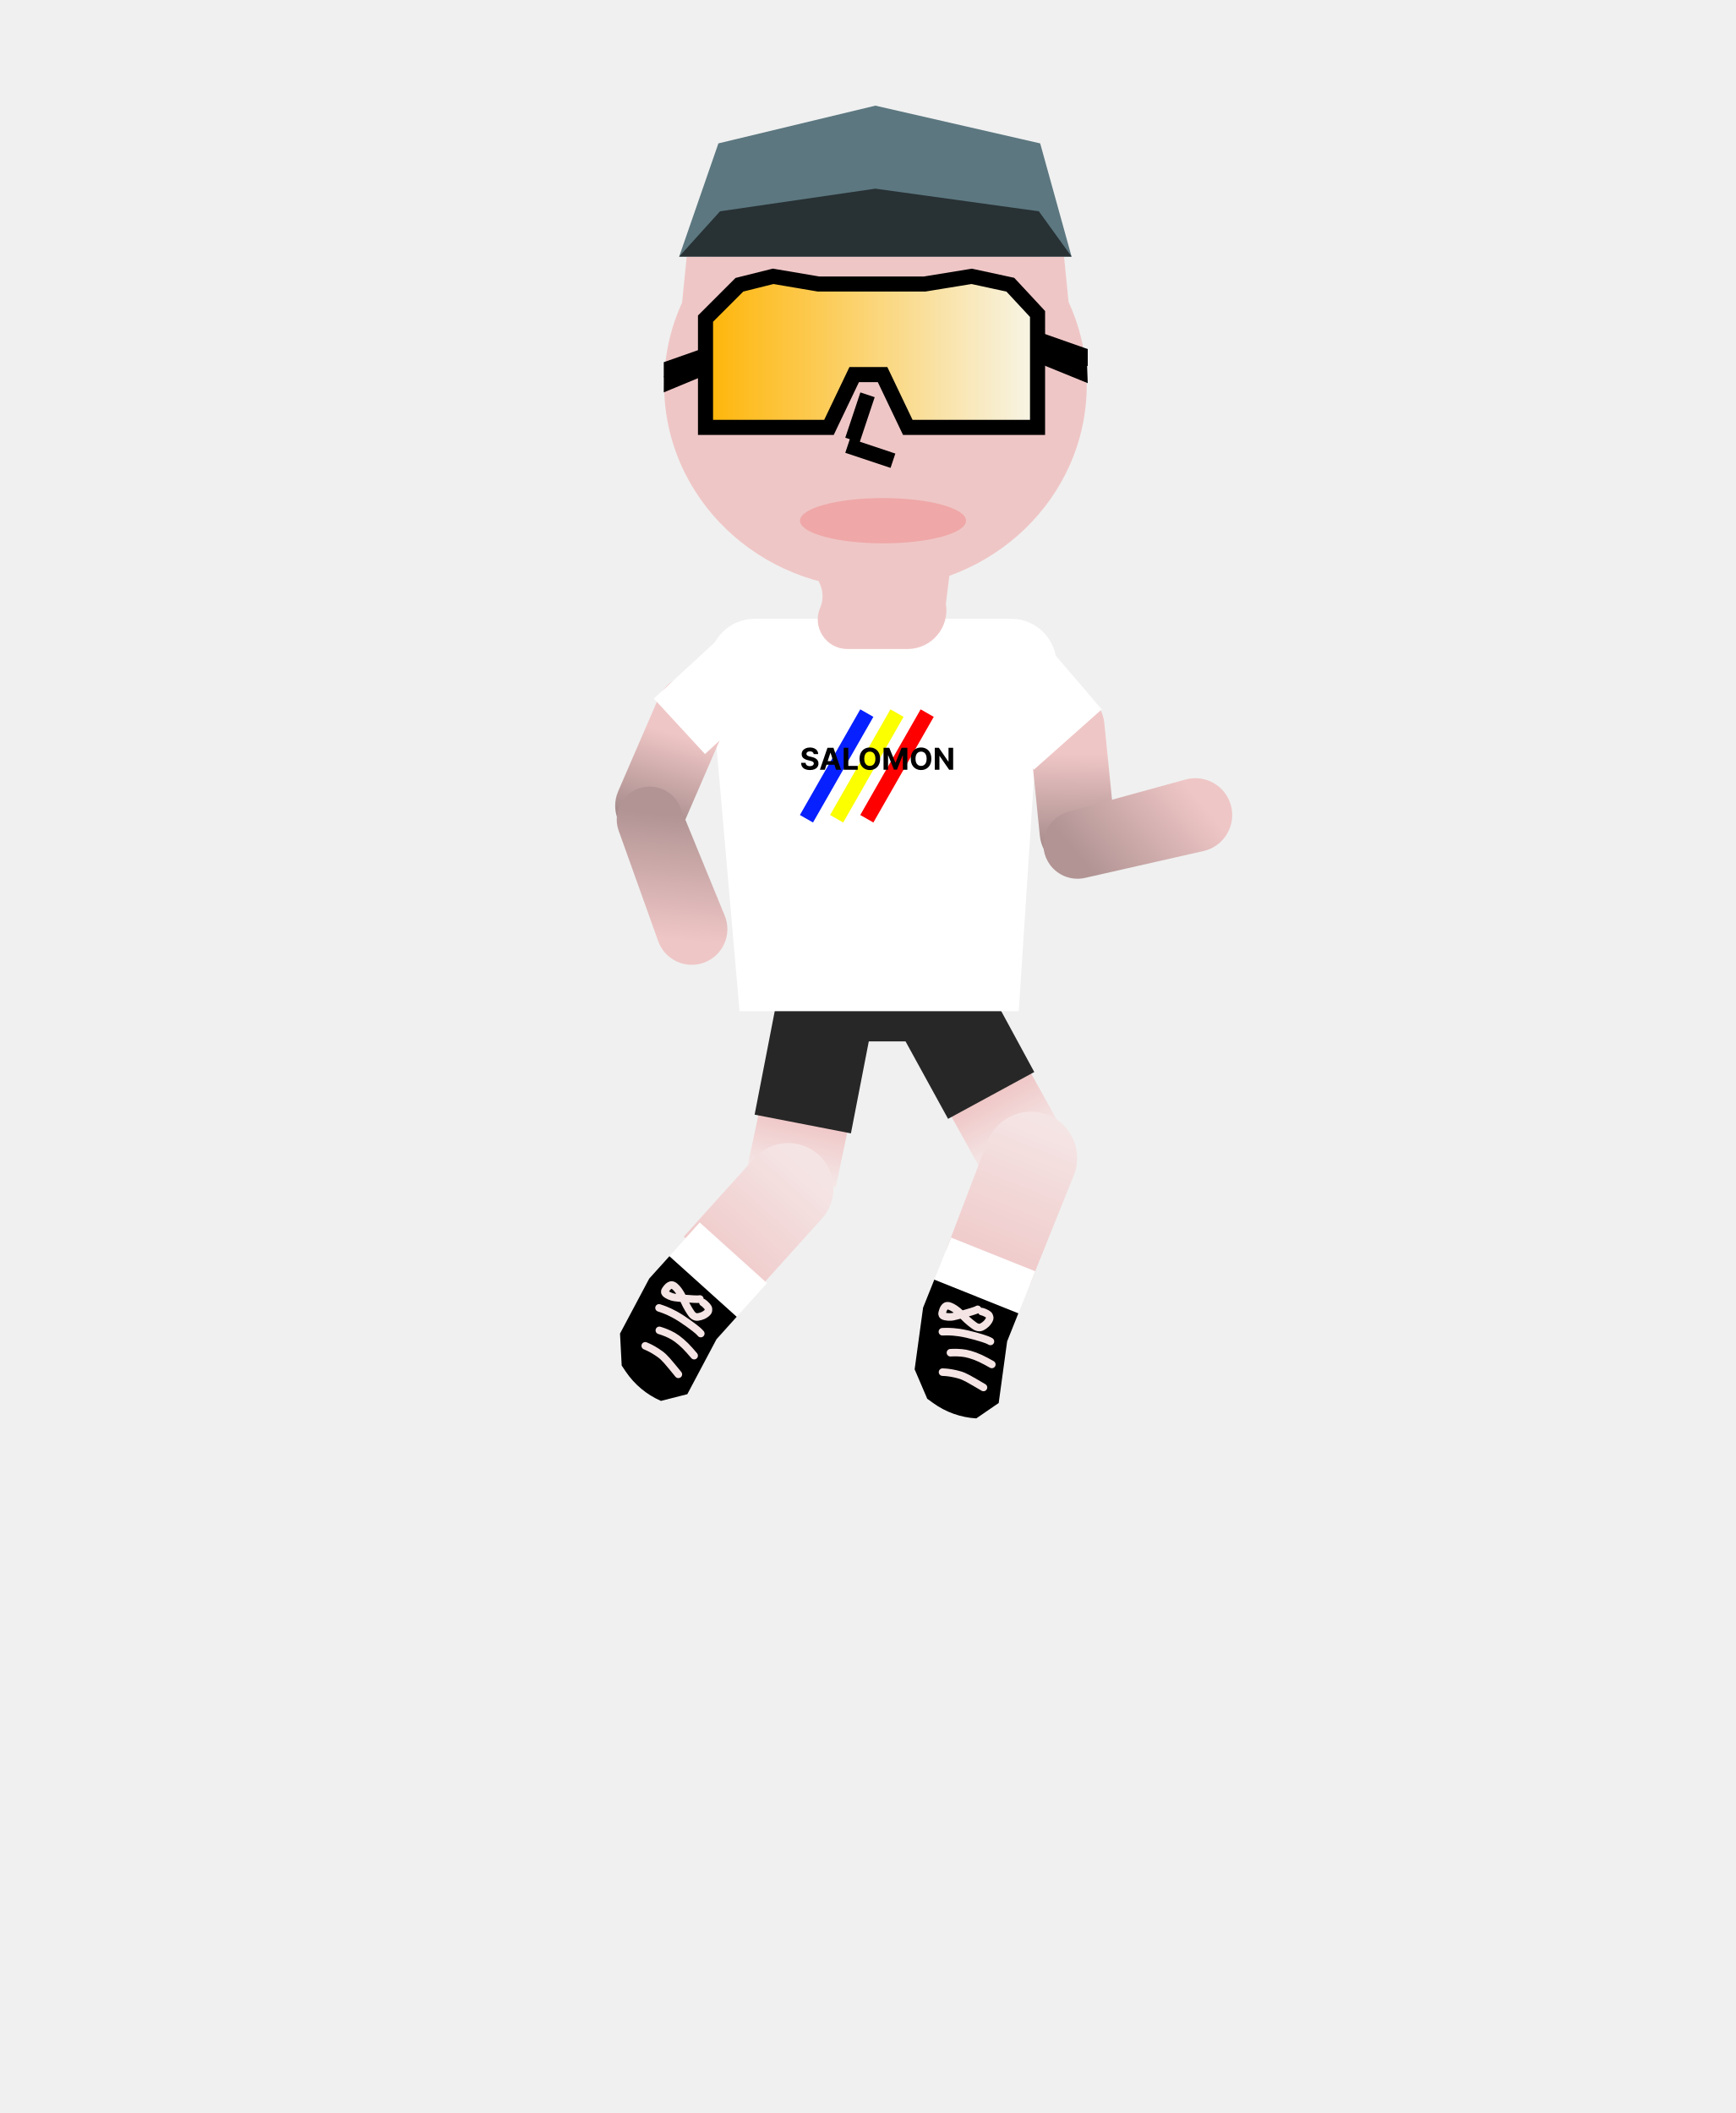
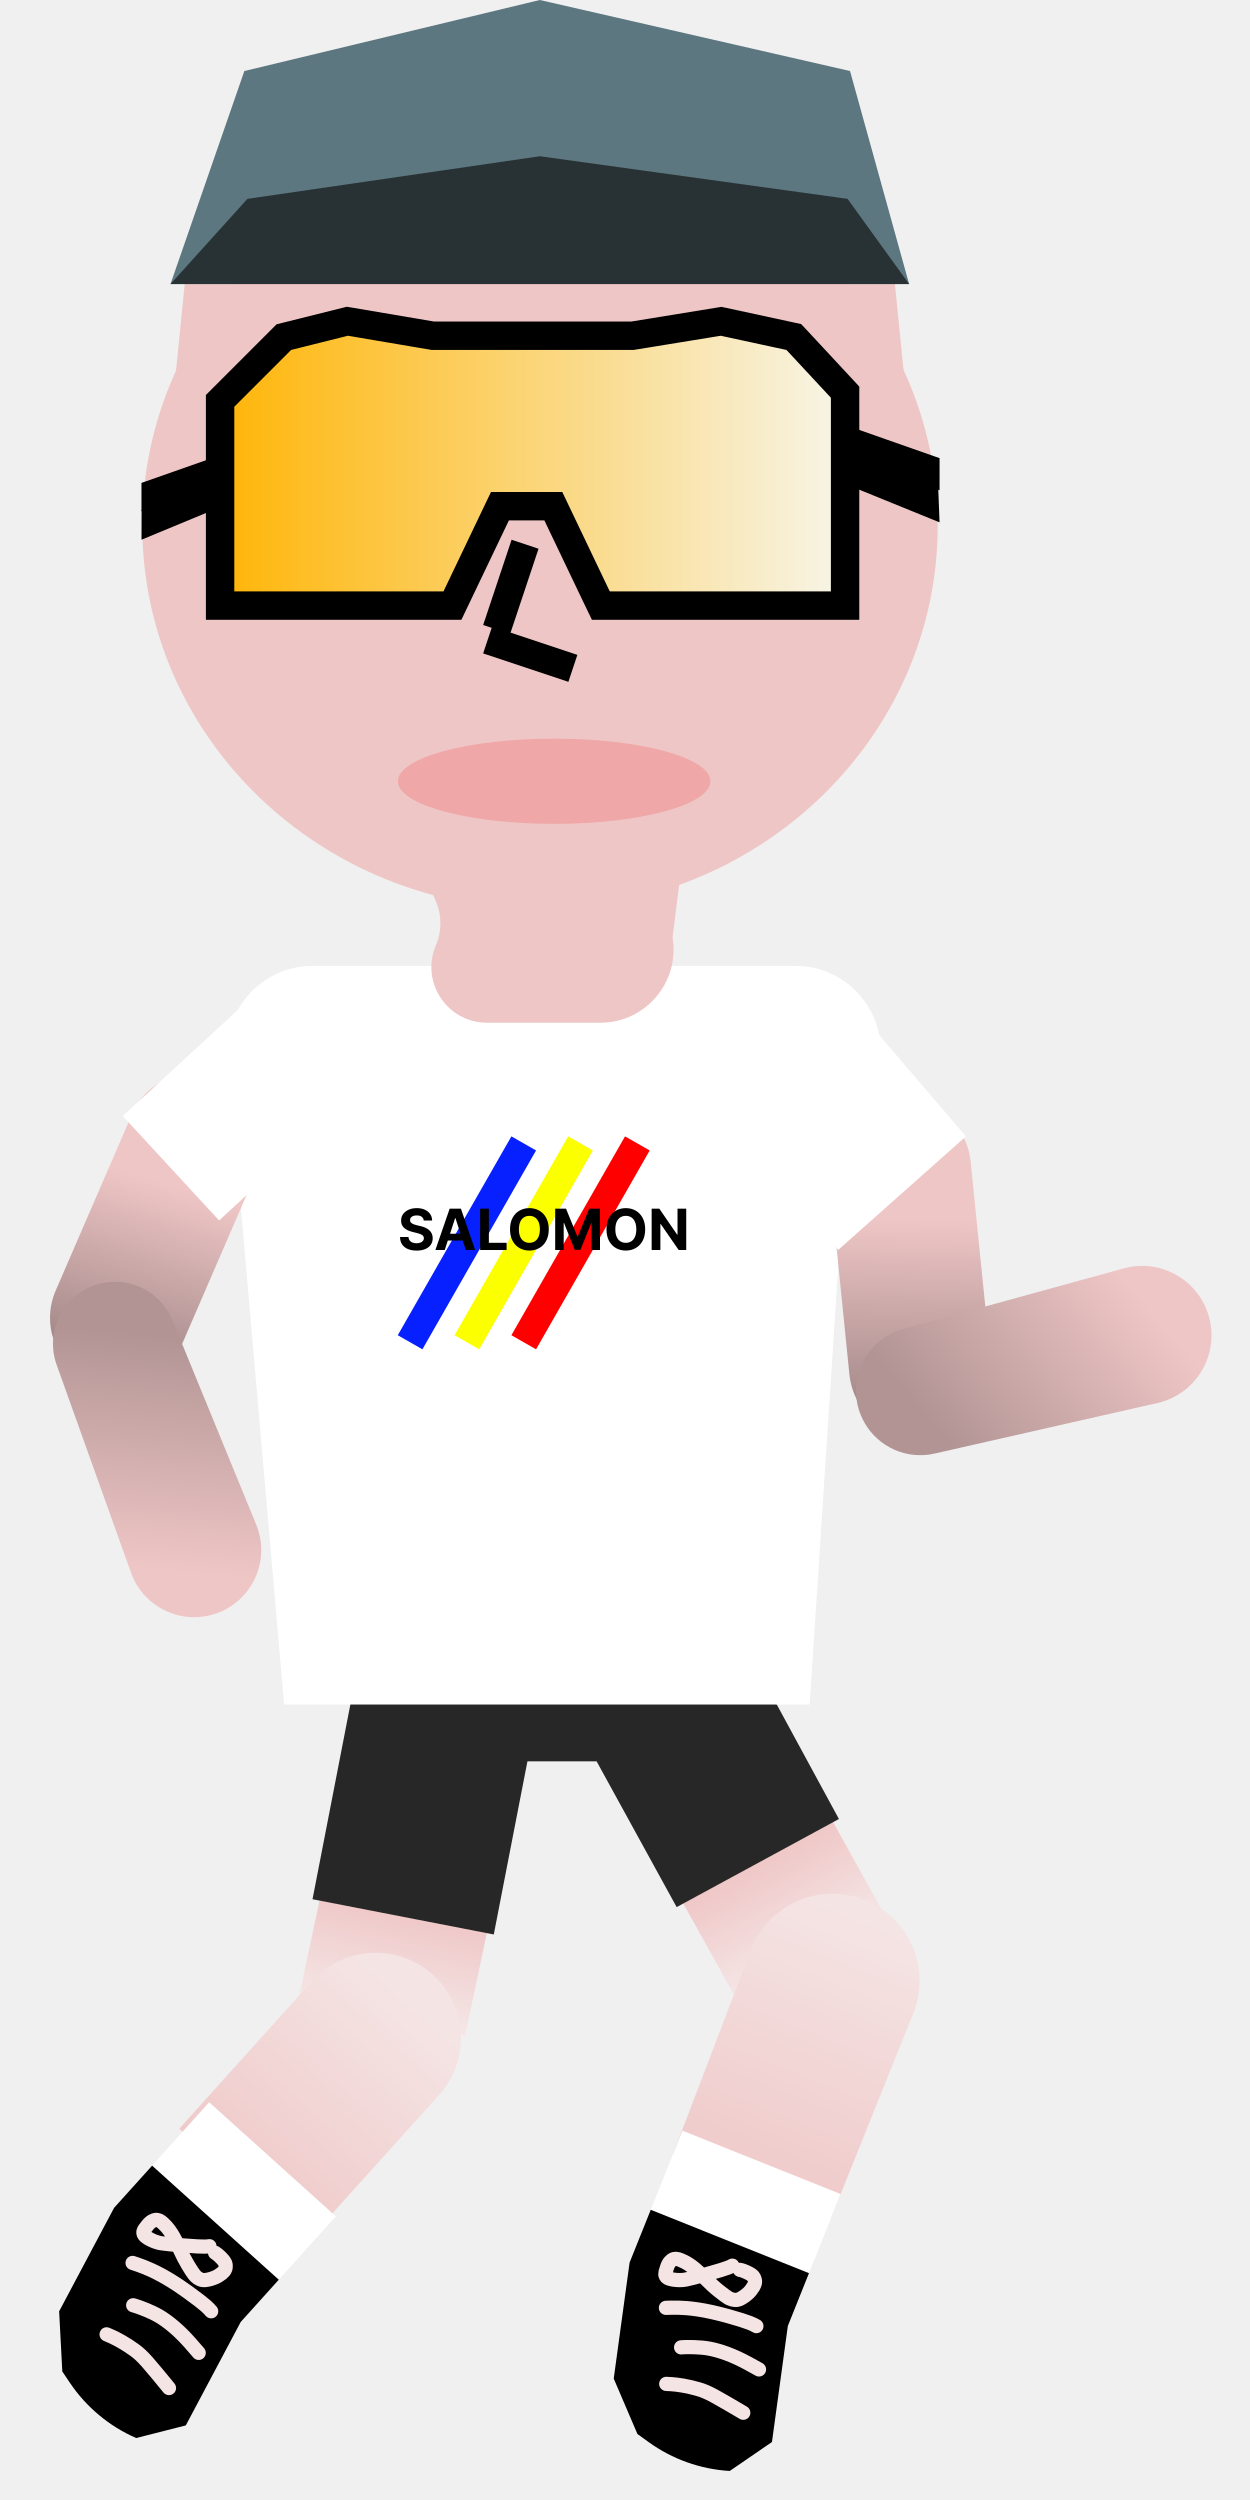
- <svg xmlns="http://www.w3.org/2000/svg" width="115" height="140" viewBox="0 0 115 140" fill="none">
-   <path d="M47 44C47 42.343 48.343 41 50 41H67C68.657 41 70 42.343 70 44C70 45.657 68.657 47 67 47H50C48.343 47 47 45.657 47 44Z" fill="white" />
-   <rect x="63" y="73.908" width="6" height="4" transform="rotate(-29.0297 63 73.9082)" fill="url(#paint0_linear_166_922)" />
-   <rect x="50.331" y="73.5" width="6" height="4" transform="rotate(12 50.3311 73.5)" fill="url(#paint1_linear_166_922)" />
-   <path d="M49.993 76.729C51.102 75.498 52.998 75.399 54.23 76.508C55.461 77.617 55.56 79.513 54.451 80.745L49.767 85.946L45.308 81.93L49.993 76.729Z" fill="url(#paint2_linear_166_922)" />
-   <path d="M65.433 75.634C65.974 74.218 67.467 73.408 68.949 73.729C70.806 74.131 71.854 76.108 71.146 77.871L68.252 85.074L62.682 82.843L65.433 75.634Z" fill="url(#paint3_linear_166_922)" />
-   <rect x="51.526" y="66" width="6.5" height="8" transform="rotate(11 51.5259 66)" fill="#272727" />
-   <path d="M56 68.999L55.999 65.999L64.713 63.998L68.529 71.029L62.817 74.13L60 69L56 68.999Z" fill="#272727" />
-   <path d="M47 44H69L67.5 67H66.006H50.006H49L47 44Z" fill="white" />
-   <line x1="57.434" y1="47.248" x2="53.434" y2="54.248" stroke="#0720FF" />
-   <line x1="61.434" y1="47.248" x2="57.434" y2="54.248" stroke="#FF0000" />
-   <line x1="59.434" y1="47.248" x2="55.434" y2="54.248" stroke="#FBFF00" />
-   <path d="M53.916 49.964C53.91 49.907 53.885 49.862 53.842 49.83C53.799 49.798 53.741 49.783 53.667 49.783C53.617 49.783 53.574 49.79 53.54 49.804C53.505 49.818 53.479 49.837 53.46 49.861C53.442 49.886 53.433 49.914 53.433 49.945C53.432 49.971 53.438 49.994 53.45 50.014C53.462 50.033 53.479 50.05 53.5 50.064C53.521 50.078 53.546 50.09 53.574 50.1C53.602 50.11 53.632 50.119 53.663 50.126L53.794 50.157C53.858 50.171 53.916 50.19 53.969 50.214C54.022 50.237 54.068 50.267 54.106 50.301C54.145 50.336 54.175 50.376 54.197 50.423C54.218 50.47 54.23 50.524 54.23 50.584C54.23 50.673 54.207 50.751 54.162 50.816C54.117 50.881 54.053 50.931 53.969 50.967C53.885 51.003 53.784 51.021 53.666 51.021C53.548 51.021 53.446 51.003 53.359 50.967C53.272 50.931 53.204 50.877 53.156 50.807C53.107 50.736 53.082 50.648 53.08 50.543H53.377C53.38 50.592 53.394 50.633 53.419 50.666C53.444 50.698 53.477 50.722 53.519 50.739C53.561 50.755 53.609 50.763 53.662 50.763C53.714 50.763 53.759 50.755 53.798 50.74C53.836 50.725 53.867 50.704 53.888 50.677C53.909 50.65 53.92 50.619 53.92 50.584C53.92 50.551 53.91 50.524 53.891 50.501C53.872 50.479 53.844 50.46 53.807 50.445C53.77 50.429 53.726 50.415 53.673 50.402L53.514 50.362C53.392 50.332 53.295 50.286 53.224 50.222C53.153 50.159 53.117 50.073 53.118 49.966C53.117 49.878 53.141 49.801 53.188 49.735C53.236 49.669 53.302 49.618 53.385 49.581C53.468 49.544 53.563 49.526 53.669 49.526C53.777 49.526 53.871 49.544 53.952 49.581C54.033 49.618 54.096 49.669 54.141 49.735C54.186 49.801 54.209 49.877 54.21 49.964H53.916ZM54.654 51H54.325L54.827 49.545H55.223L55.725 51H55.395L55.031 49.878H55.02L54.654 51ZM54.634 50.428H55.412V50.668H54.634V50.428ZM55.9 51V49.545H56.207V50.746H56.831V51H55.9ZM58.315 50.273C58.315 50.431 58.285 50.566 58.224 50.678C58.165 50.789 58.083 50.874 57.98 50.932C57.877 50.991 57.762 51.02 57.633 51.02C57.504 51.02 57.388 50.99 57.285 50.932C57.183 50.873 57.102 50.788 57.042 50.677C56.982 50.566 56.952 50.431 56.952 50.273C56.952 50.114 56.982 49.979 57.042 49.868C57.102 49.757 57.183 49.672 57.285 49.614C57.388 49.555 57.504 49.526 57.633 49.526C57.762 49.526 57.877 49.555 57.98 49.614C58.083 49.672 58.165 49.757 58.224 49.868C58.285 49.979 58.315 50.114 58.315 50.273ZM58.003 50.273C58.003 50.17 57.987 50.083 57.957 50.013C57.926 49.942 57.883 49.889 57.828 49.852C57.773 49.816 57.708 49.798 57.633 49.798C57.559 49.798 57.494 49.816 57.439 49.852C57.383 49.889 57.34 49.942 57.31 50.013C57.279 50.083 57.264 50.17 57.264 50.273C57.264 50.376 57.279 50.462 57.31 50.533C57.34 50.603 57.383 50.657 57.439 50.693C57.494 50.73 57.559 50.748 57.633 50.748C57.708 50.748 57.773 50.73 57.828 50.693C57.883 50.657 57.926 50.603 57.957 50.533C57.987 50.462 58.003 50.376 58.003 50.273ZM58.542 49.545H58.922L59.322 50.523H59.339L59.74 49.545H60.119V51H59.821V50.053H59.809L59.432 50.993H59.229L58.853 50.05H58.841V51H58.542V49.545ZM61.709 50.273C61.709 50.431 61.679 50.566 61.619 50.678C61.559 50.789 61.478 50.874 61.375 50.932C61.272 50.991 61.156 51.02 61.028 51.02C60.899 51.02 60.783 50.99 60.68 50.932C60.577 50.873 60.496 50.788 60.436 50.677C60.377 50.566 60.347 50.431 60.347 50.273C60.347 50.114 60.377 49.979 60.436 49.868C60.496 49.757 60.577 49.672 60.68 49.614C60.783 49.555 60.899 49.526 61.028 49.526C61.156 49.526 61.272 49.555 61.375 49.614C61.478 49.672 61.559 49.757 61.619 49.868C61.679 49.979 61.709 50.114 61.709 50.273ZM61.397 50.273C61.397 50.17 61.382 50.083 61.351 50.013C61.321 49.942 61.278 49.889 61.223 49.852C61.167 49.816 61.102 49.798 61.028 49.798C60.954 49.798 60.889 49.816 60.834 49.852C60.778 49.889 60.735 49.942 60.704 50.013C60.674 50.083 60.659 50.17 60.659 50.273C60.659 50.376 60.674 50.462 60.704 50.533C60.735 50.603 60.778 50.657 60.834 50.693C60.889 50.73 60.954 50.748 61.028 50.748C61.102 50.748 61.167 50.73 61.223 50.693C61.278 50.657 61.321 50.603 61.351 50.533C61.382 50.462 61.397 50.376 61.397 50.273ZM63.154 49.545V51H62.888L62.255 50.084H62.245V51H61.937V49.545H62.207L62.835 50.46H62.847V49.545H63.154Z" fill="black" />
-   <path d="M53.173 36H63.173L62.673 40C62.935 41.57 61.724 43 60.132 43H56.142C54.736 43 53.789 41.563 54.343 40.271C54.554 39.779 54.554 39.221 54.343 38.729L53.173 36Z" fill="#EFC6C6" />
-   <path d="M45.5 17H70.5L71 22H45L45.5 17Z" fill="#EFC6C6" />
-   <ellipse cx="58.006" cy="25.5" rx="14" ry="13.5" fill="#EFC6C6" />
-   <path d="M68.746 28.318H60.149L60.013 28.034L58.477 24.818H56.598L55.06 28.034L54.925 28.318H46.746V21.111L48.99 18.867L49.125 18.833L51.227 18.308L51.33 18.325L54.235 18.818H61.263L64.291 18.325L64.384 18.31L64.477 18.33L66.788 18.83L66.941 18.863L67.049 18.977L68.612 20.659L68.746 20.804V28.318Z" fill="url(#paint4_linear_166_922)" stroke="black" />
-   <path d="M43.98 23.998L46.821 22.999L47.142 23.946L43.98 24.998L43.98 23.998Z" fill="black" />
-   <path d="M43.984 24.943L46.203 23.996L46.524 24.943L43.98 25.998L43.984 24.943Z" fill="black" />
-   <path d="M72.072 23.127L68.864 22L68.501 23.069L72.072 24.257L72.072 23.127Z" fill="black" />
-   <path d="M72.026 24.181L69.228 23.012L68.865 24.082L72.072 25.387L72.026 24.181Z" fill="black" />
-   <line x1="57.481" y1="26.158" x2="56.481" y2="29.158" stroke="black" />
-   <line x1="56.165" y1="29.526" x2="59.165" y2="30.526" stroke="black" />
-   <ellipse cx="58.507" cy="34.5" rx="5.5" ry="1.5" fill="#EFA7A7" />
-   <path d="M47.6 9.5L58 7L68.92 9.5L71 17H45L47.6 9.5Z" fill="#5C7780" />
-   <path d="M47.708 14L58 12.5L68.833 14L71 17H45L47.708 14Z" fill="#283134" />
-   <rect x="46.362" y="81" width="6" height="4" transform="rotate(42.01 46.3618 81)" fill="white" />
-   <path d="M43.016 84.716L44.354 83.231L48.812 87.246L47.474 88.732L45.54 92.374L43.793 92.819C42.846 92.406 42.037 91.731 41.46 90.875L41.192 90.476L41.081 88.358L43.016 84.716Z" fill="black" />
-   <path d="M42.752 89.169C42.794 89.186 42.836 89.203 42.92 89.242C43.004 89.28 43.128 89.339 43.28 89.427C43.431 89.514 43.607 89.628 43.752 89.735C43.896 89.843 44.005 89.941 44.197 90.158C44.388 90.375 44.66 90.708 44.947 91.059" stroke="#F5E4E4" stroke-width="0.5" stroke-linecap="round" />
-   <path d="M43.687 88.145C43.744 88.162 43.801 88.178 43.918 88.22C44.035 88.262 44.209 88.33 44.373 88.408C44.537 88.486 44.685 88.572 44.86 88.7C45.035 88.828 45.232 88.995 45.425 89.188C45.617 89.38 45.798 89.594 45.993 89.821" stroke="#F5E4E4" stroke-width="0.5" stroke-linecap="round" />
-   <path d="M43.666 86.655C43.715 86.671 43.764 86.687 43.867 86.723C43.971 86.759 44.129 86.816 44.343 86.915C44.557 87.014 44.823 87.154 45.136 87.355C45.448 87.555 45.799 87.812 46.016 87.98C46.233 88.148 46.304 88.219 46.35 88.267C46.396 88.314 46.414 88.335 46.433 88.357" stroke="#F5E4E4" stroke-width="0.5" stroke-linecap="round" />
-   <path d="M46.372 86.066C46.361 86.068 46.35 86.07 46.31 86.075C46.27 86.079 46.202 86.087 45.942 86.073C45.681 86.059 45.23 86.023 44.96 85.997C44.69 85.97 44.615 85.954 44.545 85.933C44.475 85.913 44.414 85.889 44.354 85.862C44.295 85.835 44.24 85.805 44.199 85.78C44.131 85.737 44.099 85.705 44.082 85.684C44.038 85.632 44.042 85.577 44.054 85.528C44.057 85.516 44.061 85.509 44.085 85.475C44.108 85.441 44.152 85.381 44.188 85.336C44.225 85.291 44.252 85.263 44.279 85.239C44.33 85.194 44.385 85.166 44.435 85.149C44.505 85.125 44.551 85.145 44.616 85.169C44.642 85.179 44.675 85.203 44.733 85.255C44.792 85.307 44.873 85.389 44.96 85.509C45.048 85.628 45.139 85.783 45.222 85.95C45.305 86.117 45.378 86.291 45.471 86.472C45.565 86.653 45.678 86.835 45.752 86.947C45.826 87.059 45.858 87.096 45.882 87.121C45.92 87.161 45.969 87.193 46.032 87.226C46.063 87.243 46.095 87.251 46.128 87.256C46.16 87.262 46.194 87.262 46.242 87.256C46.291 87.25 46.352 87.238 46.411 87.222C46.471 87.205 46.526 87.184 46.569 87.166C46.613 87.147 46.644 87.131 46.685 87.106C46.725 87.081 46.775 87.046 46.809 87.019C46.864 86.975 46.893 86.934 46.914 86.902C46.943 86.858 46.947 86.784 46.941 86.712C46.939 86.69 46.927 86.665 46.913 86.638C46.899 86.611 46.879 86.582 46.845 86.542C46.811 86.502 46.763 86.452 46.719 86.412C46.676 86.372 46.638 86.343 46.614 86.326C46.589 86.308 46.58 86.303 46.571 86.298" stroke="#F5E4E4" stroke-width="0.5" stroke-linecap="round" />
-   <rect x="63.02" y="82" width="6" height="4" transform="rotate(21.83 63.0205 82)" fill="white" />
-   <path d="M61.162 86.642L61.905 84.785L67.475 87.016L66.731 88.873L66.172 92.958L64.686 93.978C63.655 93.917 62.663 93.564 61.826 92.958L61.437 92.677L60.602 90.727L61.162 86.642Z" fill="black" />
-   <path d="M62.45 90.913C62.496 90.914 62.541 90.915 62.633 90.923C62.725 90.93 62.862 90.942 63.034 90.972C63.207 91.002 63.411 91.048 63.584 91.099C63.757 91.15 63.892 91.205 64.147 91.342C64.402 91.48 64.772 91.699 65.163 91.929" stroke="#F5E4E4" stroke-width="0.5" stroke-linecap="round" />
-   <path d="M62.974 89.627C63.033 89.622 63.092 89.618 63.217 89.617C63.34 89.617 63.528 89.62 63.709 89.637C63.889 89.654 64.058 89.683 64.266 89.743C64.474 89.802 64.717 89.891 64.964 90.006C65.212 90.12 65.456 90.258 65.717 90.404" stroke="#F5E4E4" stroke-width="0.5" stroke-linecap="round" />
-   <path d="M62.441 88.236C62.492 88.234 62.543 88.232 62.653 88.23C62.763 88.228 62.93 88.227 63.166 88.246C63.401 88.265 63.699 88.305 64.061 88.386C64.424 88.466 64.842 88.585 65.103 88.668C65.364 88.751 65.457 88.793 65.516 88.822C65.576 88.851 65.6 88.865 65.625 88.879" stroke="#F5E4E4" stroke-width="0.5" stroke-linecap="round" />
-   <path d="M64.777 86.751C64.768 86.756 64.758 86.762 64.722 86.78C64.687 86.798 64.625 86.828 64.376 86.905C64.126 86.981 63.691 87.104 63.428 87.172C63.166 87.24 63.09 87.251 63.017 87.256C62.944 87.261 62.878 87.26 62.813 87.255C62.748 87.25 62.686 87.241 62.639 87.231C62.561 87.215 62.52 87.195 62.496 87.182C62.437 87.148 62.422 87.095 62.416 87.045C62.415 87.033 62.416 87.024 62.427 86.984C62.437 86.944 62.458 86.873 62.476 86.818C62.495 86.763 62.511 86.727 62.528 86.695C62.56 86.636 62.602 86.591 62.643 86.558C62.701 86.51 62.75 86.513 62.82 86.514C62.847 86.514 62.887 86.526 62.96 86.555C63.033 86.583 63.137 86.632 63.26 86.714C63.383 86.796 63.522 86.91 63.658 87.038C63.794 87.166 63.922 87.305 64.072 87.442C64.223 87.58 64.391 87.712 64.499 87.791C64.607 87.871 64.65 87.894 64.682 87.909C64.731 87.934 64.788 87.947 64.859 87.956C64.894 87.961 64.926 87.958 64.959 87.952C64.991 87.945 65.023 87.934 65.066 87.912C65.109 87.889 65.163 87.857 65.213 87.821C65.263 87.785 65.307 87.746 65.342 87.714C65.377 87.681 65.401 87.656 65.43 87.618C65.459 87.581 65.493 87.531 65.516 87.494C65.553 87.434 65.566 87.385 65.575 87.348C65.587 87.296 65.564 87.226 65.534 87.16C65.525 87.14 65.505 87.121 65.483 87.1C65.46 87.08 65.431 87.059 65.386 87.034C65.34 87.008 65.278 86.977 65.223 86.955C65.168 86.932 65.122 86.918 65.094 86.91C65.065 86.903 65.055 86.901 65.044 86.899" stroke="#F5E4E4" stroke-width="0.5" stroke-linecap="round" />
-   <rect width="11.598" height="4.831" rx="2.416" transform="matrix(-0.397217 0.917725 0.917725 0.397217 44.6069 44)" fill="url(#paint5_linear_166_922)" />
-   <path d="M45.07 53.476C44.705 52.583 43.796 52.036 42.836 52.13C41.42 52.269 40.513 53.701 40.992 55.04L43.611 62.359C44.05 63.587 45.401 64.226 46.629 63.787C47.896 63.333 48.528 61.914 48.018 60.669L45.07 53.476Z" fill="url(#paint6_linear_166_922)" />
-   <rect x="43.321" y="46.285" width="6.321" height="5" transform="rotate(-42.6912 43.3208 46.2852)" fill="white" />
-   <rect x="72.916" y="45.414" width="12.004" height="5" rx="2.5" transform="rotate(84.2297 72.916 45.4141)" fill="url(#paint7_linear_166_922)" />
-   <path d="M71.895 58.166C70.921 58.388 69.918 57.943 69.427 57.074C68.702 55.792 69.376 54.172 70.795 53.781L78.552 51.648C79.854 51.29 81.198 52.054 81.556 53.355C81.926 54.698 81.1 56.078 79.741 56.386L71.895 58.166Z" fill="url(#paint8_linear_166_922)" />
-   <path d="M68.751 42.041L73 47L68.5 51L65 45.255L68.751 42.041Z" fill="white" />
+ <svg xmlns="http://www.w3.org/2000/svg" width="44" height="88" viewBox="0 0 44 88" fill="none">
+   <path d="M8.001 37C8.001 35.343 9.344 34 11.001 34H28.001C29.658 34 31.001 35.343 31.001 37C31.001 38.657 29.658 40 28.001 40H11.001C9.344 40 8.001 38.657 8.001 37Z" fill="white" />
+   <rect x="24" y="66.908" width="6" height="4" transform="rotate(-29.0297 24.0005 66.9082)" fill="url(#paint0_linear_166_922)" />
+   <rect x="11.332" y="66.5" width="6" height="4" transform="rotate(12 11.3315 66.5)" fill="url(#paint1_linear_166_922)" />
+   <path d="M10.993 69.729C12.102 68.498 13.999 68.399 15.23 69.508C16.461 70.617 16.56 72.513 15.452 73.745L10.767 78.946L6.309 74.93L10.993 69.729Z" fill="url(#paint2_linear_166_922)" />
+   <path d="M26.434 68.634C26.974 67.218 28.468 66.408 29.949 66.729C31.806 67.131 32.855 69.108 32.146 70.871L29.253 78.074L23.683 75.843L26.434 68.634Z" fill="url(#paint3_linear_166_922)" />
+   <rect x="12.527" y="59" width="6.5" height="8" transform="rotate(11 12.5269 59)" fill="#272727" />
+   <path d="M17.001 61.999L17 58.999L25.713 56.998L29.53 64.029L23.818 67.13L21.001 62L17.001 61.999Z" fill="#272727" />
+   <path d="M8.001 37H30.001L28.501 60H27.007H11.007H10.001L8.001 37Z" fill="white" />
+   <line x1="18.435" y1="40.248" x2="14.435" y2="47.248" stroke="#0720FF" />
+   <line x1="22.435" y1="40.248" x2="18.435" y2="47.248" stroke="#FF0000" />
+   <line x1="20.435" y1="40.248" x2="16.435" y2="47.248" stroke="#FBFF00" />
+   <path d="M14.916 42.964C14.911 42.907 14.886 42.862 14.843 42.83C14.8 42.798 14.742 42.783 14.668 42.783C14.618 42.783 14.575 42.79 14.541 42.804C14.506 42.818 14.48 42.837 14.461 42.861C14.443 42.886 14.434 42.914 14.434 42.945C14.433 42.971 14.439 42.994 14.451 43.014C14.463 43.033 14.48 43.05 14.501 43.064C14.522 43.078 14.547 43.09 14.575 43.1C14.603 43.11 14.633 43.119 14.664 43.126L14.795 43.157C14.858 43.171 14.917 43.19 14.97 43.214C15.023 43.237 15.069 43.267 15.107 43.301C15.146 43.336 15.176 43.376 15.198 43.423C15.22 43.47 15.231 43.524 15.231 43.584C15.231 43.673 15.208 43.751 15.163 43.816C15.118 43.881 15.054 43.931 14.97 43.967C14.886 44.003 14.785 44.021 14.666 44.021C14.549 44.021 14.447 44.003 14.36 43.967C14.273 43.931 14.205 43.877 14.156 43.807C14.108 43.736 14.083 43.648 14.081 43.543H14.378C14.381 43.592 14.395 43.633 14.42 43.666C14.445 43.698 14.479 43.722 14.52 43.739C14.562 43.755 14.61 43.763 14.663 43.763C14.715 43.763 14.76 43.755 14.799 43.74C14.837 43.725 14.867 43.704 14.889 43.677C14.91 43.65 14.921 43.619 14.921 43.584C14.921 43.551 14.911 43.524 14.892 43.501C14.873 43.479 14.845 43.46 14.808 43.445C14.771 43.429 14.727 43.415 14.674 43.402L14.515 43.362C14.393 43.332 14.296 43.286 14.225 43.222C14.154 43.159 14.118 43.073 14.119 42.966C14.118 42.878 14.142 42.801 14.189 42.735C14.237 42.669 14.303 42.618 14.386 42.581C14.469 42.544 14.564 42.526 14.67 42.526C14.778 42.526 14.872 42.544 14.953 42.581C15.034 42.618 15.097 42.669 15.142 42.735C15.187 42.801 15.21 42.877 15.211 42.964H14.916ZM15.655 44H15.326L15.828 42.545H16.224L16.726 44H16.396L16.032 42.878H16.02L15.655 44ZM15.635 43.428H16.413V43.668H15.635V43.428ZM16.901 44V42.545H17.208V43.746H17.832V44H16.901ZM19.316 43.273C19.316 43.431 19.285 43.566 19.225 43.678C19.166 43.789 19.084 43.874 18.981 43.932C18.878 43.991 18.763 44.02 18.634 44.02C18.505 44.02 18.389 43.99 18.287 43.932C18.184 43.873 18.102 43.788 18.043 43.677C17.983 43.566 17.953 43.431 17.953 43.273C17.953 43.114 17.983 42.979 18.043 42.868C18.102 42.757 18.184 42.672 18.287 42.614C18.389 42.555 18.505 42.526 18.634 42.526C18.763 42.526 18.878 42.555 18.981 42.614C19.084 42.672 19.166 42.757 19.225 42.868C19.285 42.979 19.316 43.114 19.316 43.273ZM19.004 43.273C19.004 43.17 18.988 43.083 18.958 43.013C18.927 42.942 18.884 42.889 18.829 42.852C18.774 42.816 18.709 42.798 18.634 42.798C18.56 42.798 18.495 42.816 18.44 42.852C18.384 42.889 18.341 42.942 18.311 43.013C18.28 43.083 18.265 43.17 18.265 43.273C18.265 43.376 18.28 43.462 18.311 43.533C18.341 43.603 18.384 43.657 18.44 43.693C18.495 43.73 18.56 43.748 18.634 43.748C18.709 43.748 18.774 43.73 18.829 43.693C18.884 43.657 18.927 43.603 18.958 43.533C18.988 43.462 19.004 43.376 19.004 43.273ZM19.543 42.545H19.923L20.323 43.523H20.34L20.741 42.545H21.12V44H20.822V43.053H20.81L20.433 43.993H20.23L19.854 43.05H19.842V44H19.543V42.545ZM22.71 43.273C22.71 43.431 22.68 43.566 22.62 43.678C22.56 43.789 22.479 43.874 22.376 43.932C22.273 43.991 22.157 44.02 22.029 44.02C21.9 44.02 21.784 43.99 21.681 43.932C21.578 43.873 21.497 43.788 21.437 43.677C21.378 43.566 21.348 43.431 21.348 43.273C21.348 43.114 21.378 42.979 21.437 42.868C21.497 42.757 21.578 42.672 21.681 42.614C21.784 42.555 21.9 42.526 22.029 42.526C22.157 42.526 22.273 42.555 22.376 42.614C22.479 42.672 22.56 42.757 22.62 42.868C22.68 42.979 22.71 43.114 22.71 43.273ZM22.398 43.273C22.398 43.17 22.383 43.083 22.352 43.013C22.322 42.942 22.279 42.889 22.224 42.852C22.168 42.816 22.103 42.798 22.029 42.798C21.955 42.798 21.89 42.816 21.834 42.852C21.779 42.889 21.736 42.942 21.705 43.013C21.675 43.083 21.66 43.17 21.66 43.273C21.66 43.376 21.675 43.462 21.705 43.533C21.736 43.603 21.779 43.657 21.834 43.693C21.89 43.73 21.955 43.748 22.029 43.748C22.103 43.748 22.168 43.73 22.224 43.693C22.279 43.657 22.322 43.603 22.352 43.533C22.383 43.462 22.398 43.376 22.398 43.273ZM24.155 42.545V44H23.889L23.256 43.084H23.245V44H22.938V42.545H23.208L23.836 43.46H23.849V42.545H24.155Z" fill="black" />
+   <path d="M14.174 29H24.174L23.674 33C23.936 34.57 22.725 36 21.133 36H17.143C15.737 36 14.79 34.563 15.344 33.271C15.555 32.779 15.555 32.221 15.344 31.729L14.174 29Z" fill="#EFC6C6" />
+   <path d="M6.501 10H31.501L32.001 15H6.001L6.501 10Z" fill="#EFC6C6" />
+   <ellipse cx="19.007" cy="18.5" rx="14" ry="13.5" fill="#EFC6C6" />
+   <path d="M29.747 21.318H21.15L21.013 21.034L19.477 17.818H17.598L16.061 21.034L15.925 21.318H7.747V14.111L9.991 11.867L10.126 11.833L12.227 11.308L12.331 11.325L15.236 11.818H22.263L25.291 11.325L25.384 11.31L25.477 11.33L27.789 11.83L27.942 11.863L28.049 11.977L29.613 13.659L29.747 13.804V21.318Z" fill="url(#paint4_linear_166_922)" stroke="black" />
+   <path d="M4.98 16.998L7.821 15.999L8.143 16.946L4.98 17.998L4.98 16.998Z" fill="black" />
+   <path d="M4.985 17.943L7.204 16.996L7.525 17.943L4.981 18.998L4.985 17.943Z" fill="black" />
+   <path d="M33.073 16.127L29.864 15L29.501 16.069L33.072 17.257L33.073 16.127Z" fill="black" />
+   <path d="M33.026 17.181L30.228 16.012L29.865 17.082L33.072 18.387L33.026 17.181Z" fill="black" />
+   <line x1="18.482" y1="19.158" x2="17.482" y2="22.158" stroke="black" />
+   <line x1="17.165" y1="22.526" x2="20.165" y2="23.526" stroke="black" />
+   <ellipse cx="19.507" cy="27.5" rx="5.5" ry="1.5" fill="#EFA7A7" />
+   <path d="M8.601 2.5L19.001 0L29.921 2.5L32.001 10H6.001L8.601 2.5Z" fill="#5C7780" />
+   <path d="M8.709 7L19.001 5.5L29.834 7L32.001 10H6.001L8.709 7Z" fill="#283134" />
+   <rect x="7.362" y="74" width="6" height="4" transform="rotate(42.01 7.3623 74)" fill="white" />
+   <path d="M4.016 77.716L5.354 76.231L9.813 80.246L8.474 81.732L6.54 85.374L4.793 85.819C3.847 85.406 3.038 84.731 2.461 83.875L2.193 83.476L2.082 81.358L4.016 77.716Z" fill="black" />
+   <path d="M3.753 82.169C3.795 82.186 3.837 82.203 3.921 82.242C4.004 82.28 4.128 82.339 4.28 82.427C4.432 82.514 4.607 82.628 4.752 82.735C4.897 82.843 5.005 82.941 5.197 83.158C5.389 83.375 5.66 83.708 5.948 84.059" stroke="#F5E4E4" stroke-width="0.5" stroke-linecap="round" />
+   <path d="M4.688 81.145C4.745 81.162 4.802 81.178 4.918 81.22C5.035 81.262 5.21 81.33 5.373 81.408C5.537 81.486 5.685 81.572 5.86 81.7C6.035 81.828 6.233 81.995 6.425 82.188C6.617 82.38 6.799 82.594 6.994 82.821" stroke="#F5E4E4" stroke-width="0.5" stroke-linecap="round" />
+   <path d="M4.667 79.655C4.715 79.671 4.764 79.687 4.868 79.723C4.972 79.759 5.129 79.816 5.343 79.915C5.557 80.014 5.823 80.154 6.136 80.355C6.448 80.555 6.799 80.812 7.016 80.98C7.233 81.148 7.305 81.219 7.351 81.267C7.397 81.314 7.415 81.335 7.433 81.357" stroke="#F5E4E4" stroke-width="0.5" stroke-linecap="round" />
+   <path d="M7.372 79.066C7.361 79.068 7.35 79.07 7.311 79.075C7.271 79.079 7.203 79.087 6.942 79.073C6.682 79.059 6.231 79.023 5.961 78.997C5.691 78.97 5.615 78.954 5.546 78.933C5.476 78.913 5.414 78.889 5.355 78.862C5.295 78.835 5.24 78.805 5.2 78.78C5.131 78.737 5.099 78.705 5.082 78.684C5.038 78.632 5.043 78.577 5.055 78.528C5.058 78.516 5.062 78.509 5.085 78.475C5.109 78.441 5.153 78.381 5.189 78.336C5.225 78.291 5.253 78.263 5.28 78.239C5.33 78.194 5.385 78.166 5.435 78.149C5.506 78.125 5.551 78.145 5.617 78.169C5.642 78.179 5.676 78.203 5.734 78.255C5.792 78.307 5.874 78.389 5.961 78.509C6.048 78.628 6.139 78.783 6.223 78.95C6.306 79.117 6.378 79.291 6.472 79.472C6.566 79.653 6.678 79.835 6.752 79.947C6.826 80.059 6.859 80.096 6.883 80.121C6.921 80.161 6.969 80.193 7.033 80.226C7.064 80.243 7.095 80.251 7.128 80.256C7.161 80.262 7.195 80.262 7.243 80.256C7.291 80.25 7.353 80.238 7.412 80.222C7.471 80.205 7.526 80.184 7.57 80.166C7.614 80.147 7.645 80.131 7.685 80.106C7.726 80.081 7.775 80.046 7.81 80.019C7.865 79.975 7.894 79.934 7.915 79.902C7.944 79.858 7.947 79.784 7.941 79.712C7.939 79.69 7.928 79.665 7.914 79.638C7.899 79.611 7.88 79.582 7.846 79.542C7.811 79.502 7.764 79.452 7.72 79.412C7.676 79.372 7.638 79.343 7.614 79.326C7.59 79.308 7.581 79.303 7.571 79.298" stroke="#F5E4E4" stroke-width="0.5" stroke-linecap="round" />
+   <rect x="24.021" y="75" width="6" height="4" transform="rotate(21.83 24.021 75)" fill="white" />
+   <path d="M22.162 79.642L22.906 77.785L28.476 80.016L27.732 81.873L27.173 85.958L25.687 86.978C24.656 86.917 23.664 86.564 22.827 85.958L22.438 85.677L21.603 83.727L22.162 79.642Z" fill="black" />
+   <path d="M23.451 83.913C23.496 83.914 23.542 83.915 23.634 83.923C23.725 83.93 23.862 83.942 24.035 83.972C24.207 84.002 24.411 84.048 24.584 84.099C24.757 84.15 24.893 84.205 25.148 84.342C25.402 84.48 25.772 84.699 26.163 84.929" stroke="#F5E4E4" stroke-width="0.5" stroke-linecap="round" />
+   <path d="M23.975 82.627C24.034 82.622 24.093 82.618 24.217 82.617C24.341 82.617 24.528 82.62 24.709 82.637C24.89 82.654 25.058 82.683 25.266 82.743C25.475 82.802 25.718 82.891 25.965 83.006C26.212 83.12 26.456 83.258 26.717 83.404" stroke="#F5E4E4" stroke-width="0.5" stroke-linecap="round" />
+   <path d="M23.441 81.236C23.492 81.234 23.544 81.232 23.654 81.23C23.764 81.228 23.931 81.227 24.166 81.246C24.401 81.265 24.699 81.305 25.062 81.386C25.424 81.466 25.842 81.585 26.104 81.668C26.365 81.751 26.457 81.793 26.517 81.822C26.576 81.851 26.6 81.865 26.625 81.879" stroke="#F5E4E4" stroke-width="0.5" stroke-linecap="round" />
+   <path d="M25.778 79.751C25.768 79.756 25.759 79.762 25.723 79.78C25.687 79.798 25.626 79.828 25.376 79.905C25.127 79.981 24.692 80.104 24.429 80.172C24.166 80.24 24.09 80.251 24.017 80.256C23.945 80.261 23.879 80.26 23.814 80.255C23.749 80.25 23.687 80.241 23.64 80.231C23.561 80.215 23.52 80.195 23.497 80.182C23.438 80.148 23.423 80.095 23.417 80.045C23.416 80.033 23.417 80.024 23.427 79.984C23.438 79.944 23.458 79.873 23.477 79.818C23.495 79.763 23.511 79.727 23.528 79.695C23.56 79.636 23.602 79.591 23.643 79.558C23.701 79.51 23.751 79.513 23.82 79.514C23.848 79.514 23.888 79.526 23.96 79.555C24.033 79.583 24.137 79.632 24.261 79.714C24.384 79.796 24.523 79.91 24.659 80.038C24.794 80.166 24.923 80.305 25.073 80.442C25.223 80.58 25.392 80.712 25.5 80.791C25.608 80.871 25.651 80.894 25.682 80.909C25.732 80.934 25.788 80.947 25.859 80.956C25.894 80.961 25.927 80.958 25.959 80.952C25.992 80.945 26.023 80.934 26.067 80.912C26.11 80.889 26.164 80.857 26.214 80.821C26.264 80.785 26.308 80.746 26.343 80.714C26.377 80.681 26.401 80.656 26.43 80.618C26.46 80.581 26.494 80.531 26.517 80.494C26.553 80.434 26.567 80.385 26.575 80.348C26.587 80.296 26.565 80.226 26.534 80.16C26.525 80.14 26.506 80.121 26.483 80.1C26.46 80.08 26.432 80.059 26.386 80.034C26.34 80.008 26.278 79.977 26.223 79.955C26.168 79.932 26.123 79.918 26.094 79.91C26.066 79.903 26.055 79.901 26.044 79.899" stroke="#F5E4E4" stroke-width="0.5" stroke-linecap="round" />
+   <rect width="11.598" height="4.831" rx="2.416" transform="matrix(-0.397217 0.917725 0.917725 0.397217 5.60791 37)" fill="url(#paint5_linear_166_922)" />
+   <path d="M6.071 46.476C5.705 45.583 4.797 45.036 3.837 45.13C2.421 45.269 1.514 46.701 1.993 48.04L4.612 55.359C5.051 56.587 6.402 57.226 7.63 56.787C8.897 56.333 9.529 54.914 9.019 53.669L6.071 46.476Z" fill="url(#paint6_linear_166_922)" />
+   <rect x="4.322" y="39.285" width="6.321" height="5" transform="rotate(-42.6912 4.32178 39.2852)" fill="white" />
+   <rect x="33.917" y="38.414" width="12.004" height="5" rx="2.5" transform="rotate(84.2297 33.917 38.4141)" fill="url(#paint7_linear_166_922)" />
+   <path d="M32.896 51.166C31.922 51.388 30.919 50.943 30.427 50.074C29.703 48.792 30.377 47.172 31.796 46.781L39.553 44.648C40.855 44.29 42.2 45.054 42.557 46.355C42.927 47.698 42.1 49.078 40.742 49.386L32.896 51.166Z" fill="url(#paint8_linear_166_922)" />
+   <path d="M29.752 35.041L34.001 40L29.501 44L26.001 38.255L29.752 35.041Z" fill="white" />
  <defs>
-     <linearGradient id="paint0_linear_166_922" x1="66" y1="73.908" x2="66" y2="77.908" gradientUnits="userSpaceOnUse">
+     <linearGradient id="paint0_linear_166_922" x1="27" y1="66.908" x2="27" y2="70.908" gradientUnits="userSpaceOnUse">
      <stop stop-color="#EFC6C6" />
      <stop offset="1" stop-color="#F5E7E7" />
    </linearGradient>
-     <linearGradient id="paint1_linear_166_922" x1="53.331" y1="73.5" x2="53.331" y2="77.5" gradientUnits="userSpaceOnUse">
+     <linearGradient id="paint1_linear_166_922" x1="14.332" y1="66.5" x2="14.332" y2="70.5" gradientUnits="userSpaceOnUse">
      <stop stop-color="#EFC6C6" />
      <stop offset="1" stop-color="#F5E7E7" />
    </linearGradient>
-     <linearGradient id="paint2_linear_166_922" x1="46.229" y1="84.438" x2="52.922" y2="77.008" gradientUnits="userSpaceOnUse">
+     <linearGradient id="paint2_linear_166_922" x1="7.23" y1="77.438" x2="13.922" y2="70.008" gradientUnits="userSpaceOnUse">
      <stop stop-color="#EFC6C6" />
      <stop offset="1" stop-color="#F5E4E4" />
    </linearGradient>
-     <linearGradient id="paint3_linear_166_922" x1="63.955" y1="84.737" x2="68.23" y2="74.068" gradientUnits="userSpaceOnUse">
+     <linearGradient id="paint3_linear_166_922" x1="24.955" y1="77.737" x2="29.23" y2="67.068" gradientUnits="userSpaceOnUse">
      <stop stop-color="#EFC6C6" />
      <stop offset="1" stop-color="#F5E4E4" />
    </linearGradient>
-     <linearGradient id="paint4_linear_166_922" x1="46.001" y1="23.5" x2="69.001" y2="23.5" gradientUnits="userSpaceOnUse">
+     <linearGradient id="paint4_linear_166_922" x1="7.001" y1="16.5" x2="30.001" y2="16.5" gradientUnits="userSpaceOnUse">
      <stop stop-color="#FFB300" />
      <stop offset="1" stop-color="#F7F6EB" />
    </linearGradient>
    <linearGradient id="paint5_linear_166_922" x1="4.189" y1="2.049" x2="11.537" y2="2.927" gradientUnits="userSpaceOnUse">
      <stop stop-color="#EFC6C6" />
      <stop offset="1" stop-color="#987F7F" />
    </linearGradient>
-     <linearGradient id="paint6_linear_166_922" x1="45.811" y1="62.375" x2="46.536" y2="54.162" gradientUnits="userSpaceOnUse">
+     <linearGradient id="paint6_linear_166_922" x1="6.812" y1="55.375" x2="7.537" y2="47.162" gradientUnits="userSpaceOnUse">
      <stop stop-color="#EFC6C6" />
      <stop offset="1" stop-color="#B29494" />
    </linearGradient>
-     <linearGradient id="paint7_linear_166_922" x1="77.251" y1="47.534" x2="84.856" y2="48.443" gradientUnits="userSpaceOnUse">
+     <linearGradient id="paint7_linear_166_922" x1="38.252" y1="40.534" x2="45.857" y2="41.443" gradientUnits="userSpaceOnUse">
      <stop stop-color="#EFC6C6" />
      <stop offset="1" stop-color="#987F7F" />
    </linearGradient>
-     <linearGradient id="paint8_linear_166_922" x1="79.874" y1="53.502" x2="73.348" y2="59.001" gradientUnits="userSpaceOnUse">
+     <linearGradient id="paint8_linear_166_922" x1="40.875" y1="46.502" x2="34.349" y2="52.001" gradientUnits="userSpaceOnUse">
      <stop stop-color="#EFC6C6" />
      <stop offset="1" stop-color="#B29494" />
    </linearGradient>
  </defs>
</svg>
